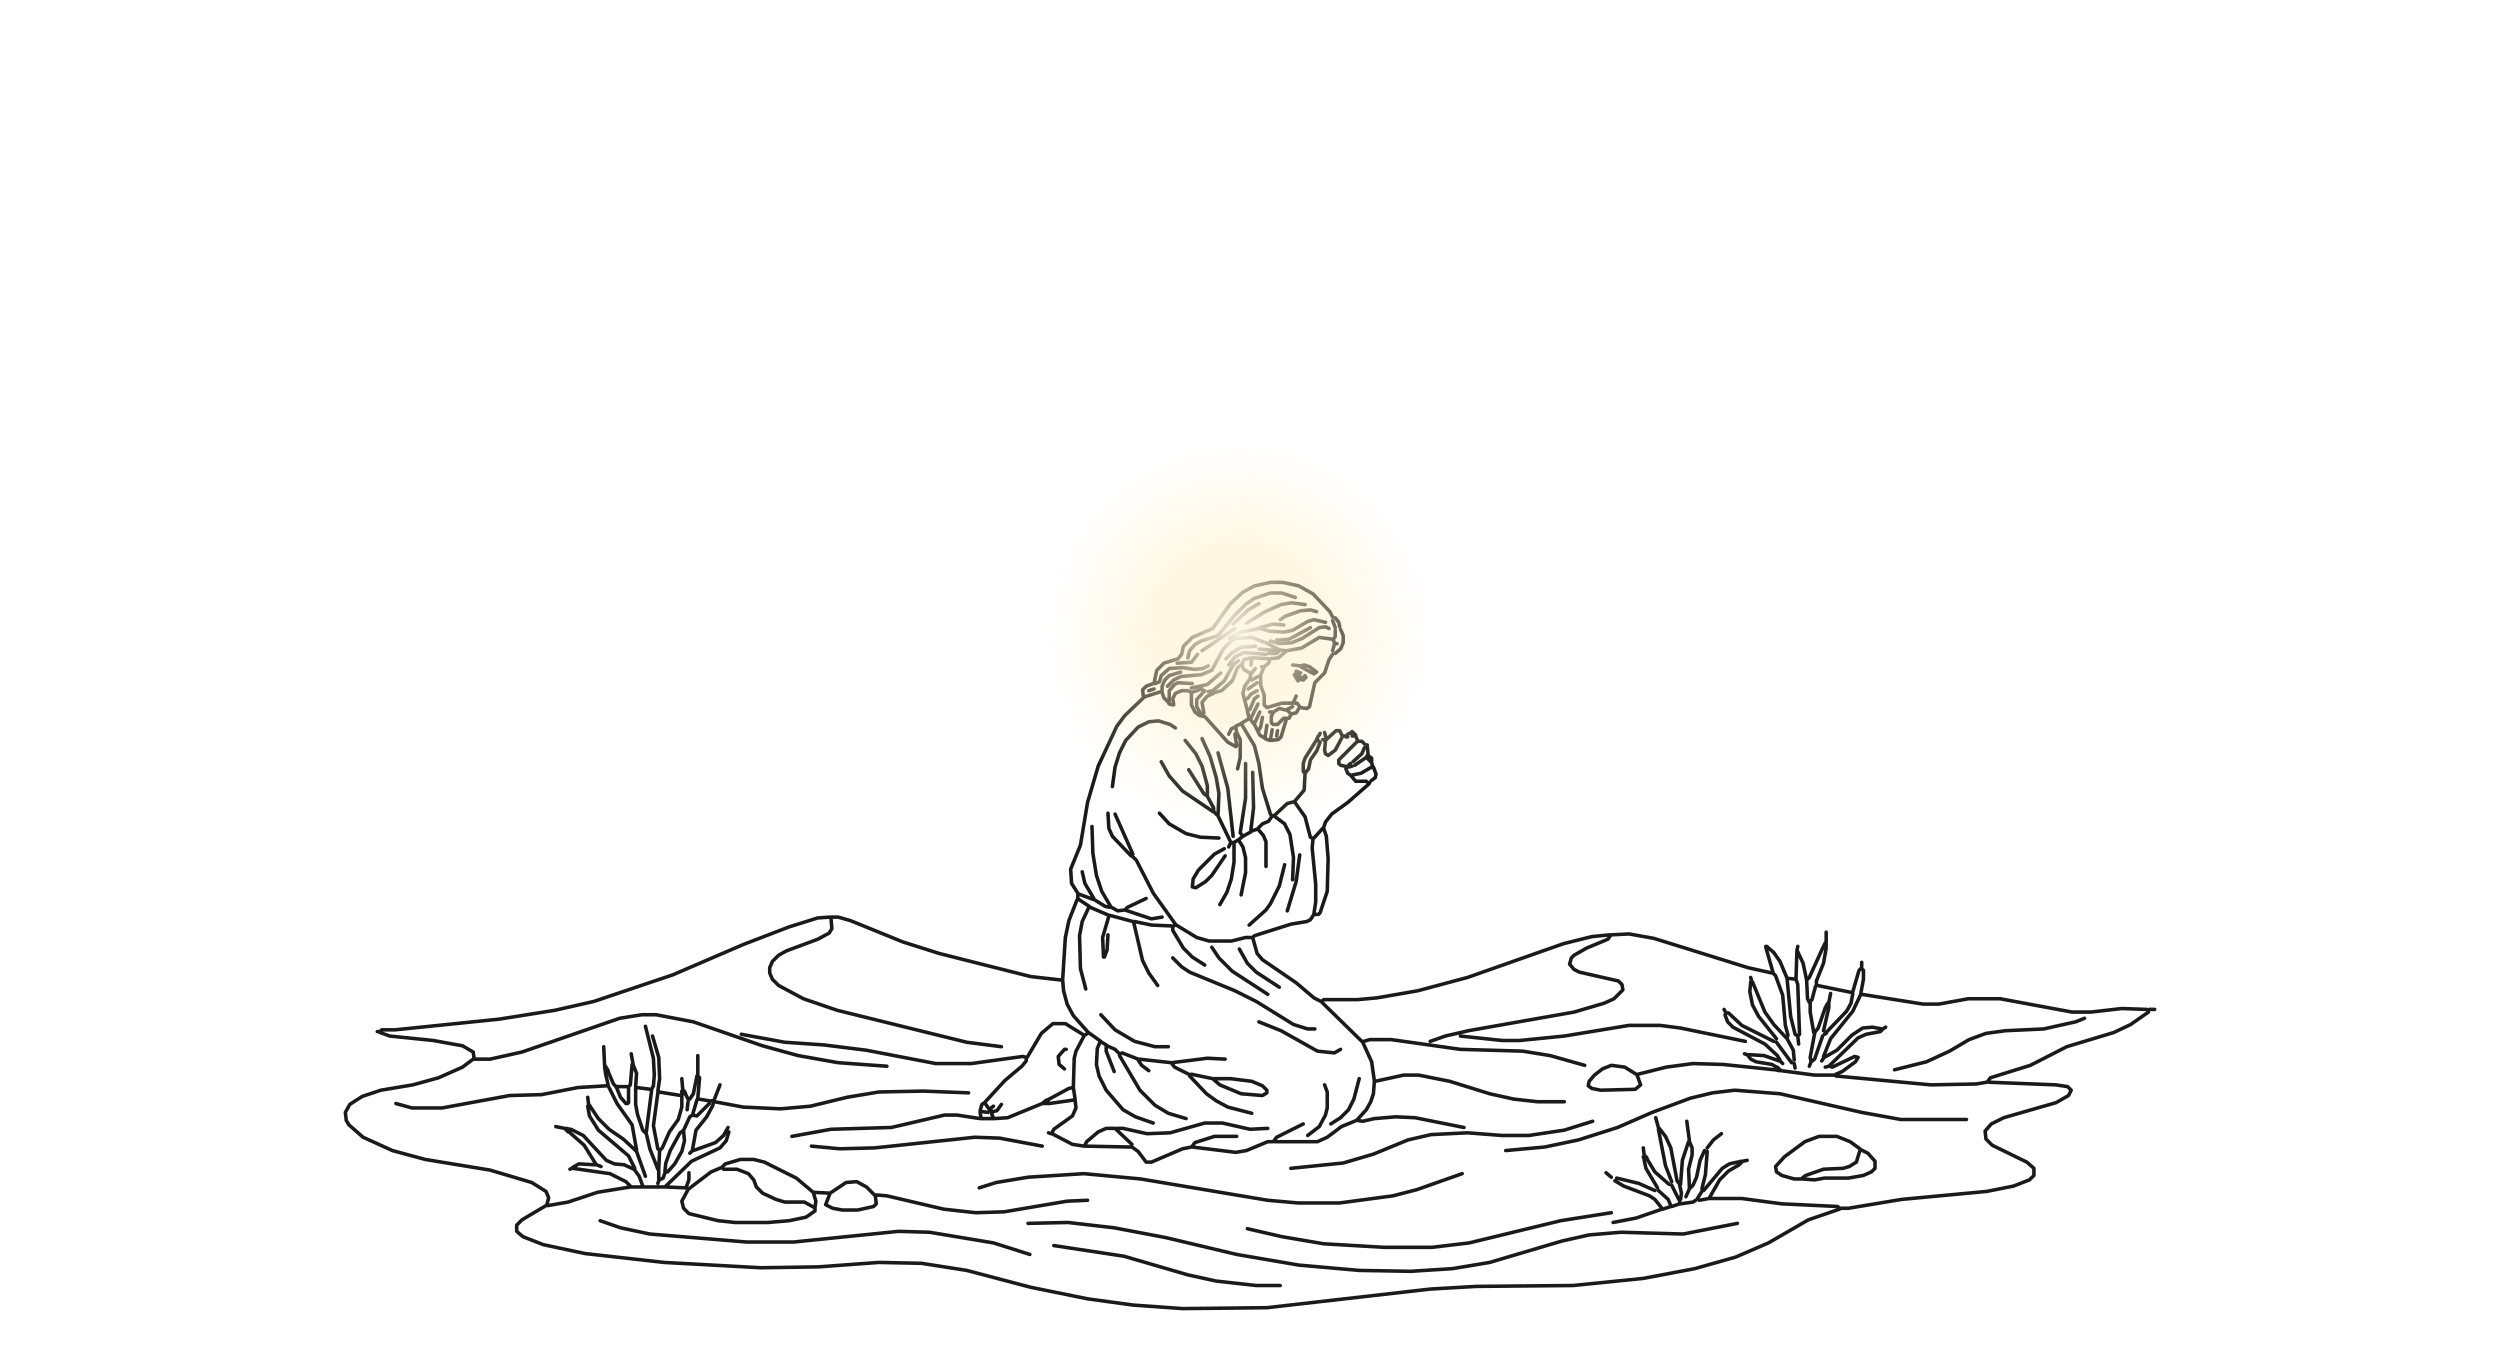
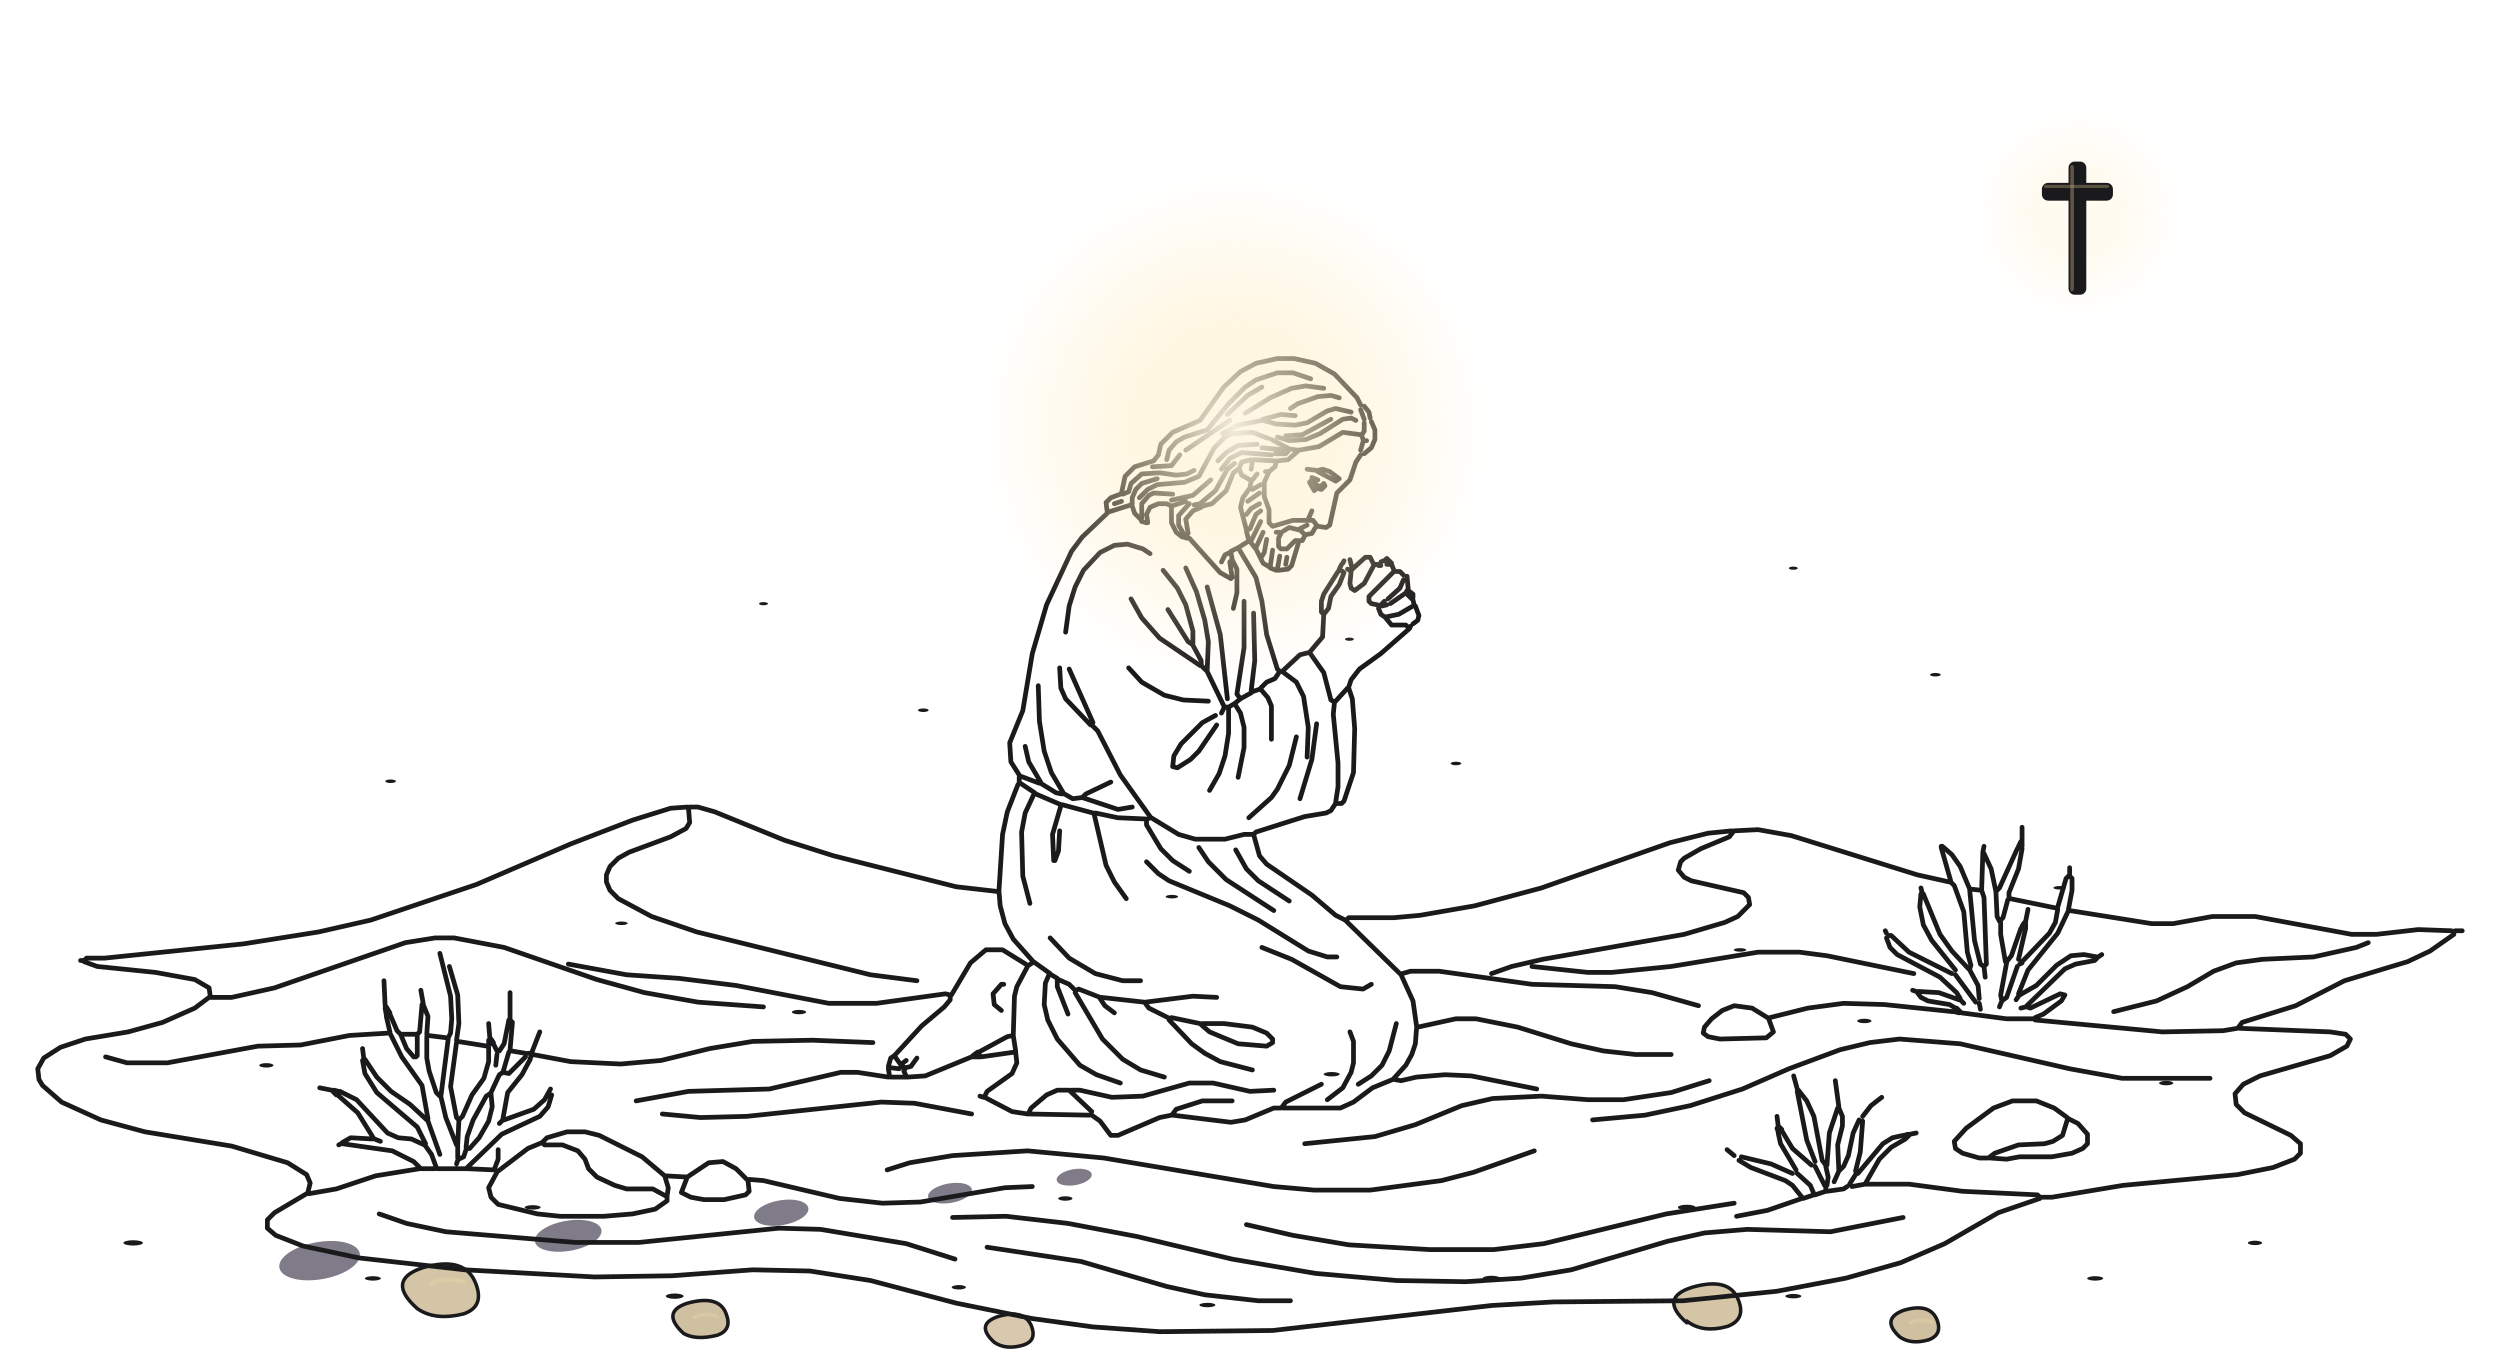
<svg xmlns="http://www.w3.org/2000/svg" width="2816" height="1536" viewBox="0 0 2816 1536">
  <defs>
    <radialGradient id="haloGrad" cx="50%" cy="50%" r="50%">
      <stop offset="0%" stop-color="#fff7e6" stop-opacity=".95" />
      <stop offset="45%" stop-color="#ffeec2" stop-opacity=".45" />
      <stop offset="100%" stop-color="#ffeec2" stop-opacity="0" />
    </radialGradient>
  </defs>
  <style>#halo{transform-box:view-box;transform-origin:1395px 715px;
          animation:haloPulse 3.4s ease-in-out infinite}
    @keyframes haloPulse{
      0%,100%{opacity:.35;transform:scale(.9)}
      50%    {opacity:.7; transform:scale(1.06)}
    }
-     @media (prefers-reduced-motion:reduce){#halo{animation:none;opacity:.5}}</style>
-   <path id="LineArt" fill="none" stroke="#1a1a1c" stroke-linecap="round" stroke-linejoin="round" stroke-width="4" d="m1454 1316 59-6 34-10 39-16 26-6 41-2 39 3h30l40-6 32-10m-276-436 2-1m-707 489-12 5-25 19m37-24 4-4 17-5h15l12 3 36 18 19 16m-103-28 2 2h15l13 5 6 7 3 8 7 7 15 7 10 3h22l11 6m955 2-29 10-26 5M662 1236l1 8m1206 27 7 9 6 13 7 37 3 4M768 1231v-2m1 3h2m164 112-19-1m19 1-5 13 8 4 11 2h17l18-4 3-3-1-9m-51-3 18-12 12-1 11 6 9 9m277-159 2-1 18 7m27-413 2 6 4 4m-7-11-19 6m197 43 1-2m-262 336-16-18-7-13-4-15-1-12m29 59 14 10m171-303 1 40-3 25m-170 239-3 7-1 18 3 13 8 16 19 22 14 8 20 7m-58-91 5 3m190 109h48l11-5 16-12 17-7m323 41 1 3m51-20 3 7v8l-4 16 1 22m-464-606-21-2m-191 290-12-8m13 9 21 9m8 241 18 17m183-386-8 2-15 14m23-16 11-13 1-19m-12 32 12 17 6 23 2 1m-43-25h-2m2 0 12 9 6 12 4 26-1 25m-657 252-14 14-5-1m650-422-5-2m66 100 2-6 7-9 18-13 24-21m-142 59-3-4 6-39v-39m-3 82-5 4m5-4 9-5m95-227v7l-2 3m-760 608v-10m630-400 1-24-3-18-7-24-9-20m17 86-4-4m5 5 14 29m-669 277 16 2m700-308-2-2-9-29-4-28-5-20-15-25m35 104-4 6-7 3-5 5m643 268-4 1m-86-14 17 1 17 6m-35-6 3 4 6 3 18 3 5 3m-456-343 1 4m297 347-13-8-15-2-10 4-9 7-6 7-1 5 4 3 10 2 39-1 6-5-4-11m1-1 32-8 30-4 34 1 58 6m-1231 30v12l-4 14-10 14-8 18-3 3m24-62-25-4m1140 129-9 3m-408-565 7 1 3-2 6-27 11-11 5-15 4-6m38 143h-12l-5-6m18 7 2 2m454 213-27-6-106-33-28-5-20 1m182 42-8-28m8 29 3 3 8 22 3 34 3 11-1 3M636 1271l-10-2m900-407 13-9m274 200-20 2-32 8-108 38-56 15-46 8-22 2h-38l-2 2m325-74-3 4-24 10-14 8-3 3-2 7 5 6 6 3 44 10 4 4 1 6-10 10-11 5-34 10-119 21-26 6-17 6m-397-167-7-11-1-16 11-27 8-48 12-41 21-45 9-12 21-20m-74 222v4m1-5 16 6m-804 149h-2m3 0 2-2h15l117-12 63-10 44-10 89-30 79-34 52-20 32-10 14-1m-507 130 11 4 49 5 33 6 12 7 1 7m194 83 6-47m-7 48-3-3-6-18-2-11v-18m26 104-1 3m1346-216 7-24 2-2m-667-349-18-1m19 2-1 4-5 4m7-9 9-1 8-7m-721 422 9 36 1 19-1 12-2 4m1684-90-28-1-35 4h-21l-81-15h-36l-33 6h-18l-69-11M708 1242v-18m467 18 4-3m-5 4-39 16-15 1m55-17h6m742 50 7-9 9-7m-479-493-3 7m600 271v4m-4 2-15 33-3 3m-490-240-12 7-10 2m24-9 3 8-1 4-4 3m-89-87h-12l-17 5-3-3v-11l-4-11v-12l4-9m34 41h3l3 4m60 62 10-9 3-7M534 1193h18l36-8 110-38 25-4h16l42 8 78 27 40 11 45 8 55 4m-466-8-12 9-27 12-29 8-36 6-21 7-14 9-5 9 1 9 3 5 16 14 33 15 37 10 73 12 47 14 16 10 3 7-2 8m870-522-2-1m3 2-4 10-7 10-2 10-4 5m-80 78 5-3m367 295h-30l-27-3-27-6-45-14-35-7h-17l-32 7m-113-417 5-3 8 2m-110 67 17 27 3 2m558 446-5 8m-595-562v-10l6-7 4-2 16 1m-26 18v2m165 45-12 19-2 6v9l2 2m13-38 2-4m-132-25h2m-644 533h12m722-527-6 6h-5l-2-2v-7l2-4m12 6h2m-105 483 49 6 12-2 24-10h6m-278-95-4-1-58 8h-40l-78-15-48-6-44-3-49-9m321 27v3l-5 6-19 16-23 25m48-51 16-27 13-11h14l21 13m-544 148-5-2m1220 44-9 3m-606-320 10 43 7 14 10 14m-28-72-26-7m28 7 19 4 23 1m777 47v-6m0 7 2 2v10l-3 16m-82-17 9 1m-843 137 1 2m-1-3 24-13 5-1m133 67-10 2-35 15h-6l-9-12-7-5m749-220-1 31m-597-127v-28l-3-7-6-7m31-201-7-1m8 1 17-3 20-12 15 2m38 133 1-2m-1 2 5 5m-250 348-8-6-4-6m-33-162-7 24 1 22m625 192-3-11m-364-564-3-6-19-20-16-9-18-4h-14l-18 4-13 7-14 13-20 28-23 10-10 10-2 9-4 5-16 5-8 8-3 14m223 94-4 1m535 297 6-26m-667-295-2-13 2-2m-1 16-9-5-26-29m84-75-15-8m494 572-5 11-4 19-4 9-4 4m122-273-1 5m96 89-2 2-16 3-9 4-32 31M750 1320h2l8-9 8-14 3-12-1-11m551-480-4-1-1-2m-400 552 3 10-1 7m586-653-3-8m-758 597-2-2-5-26 5-37m2 65-1 21m-27 1 5 7 4 11m-10-19-11-5-11-1-9-4-26-28-14-7m645-487-1-8 4-4 8-3m100-21 2 5 7 4m-42 156-34-23-15-17-9-16m237-1v-3l-4-3m-180-72 5-1m-110 139 20 45m686 347-2 2m1-3-3 1m5-1 5-1m-570-558-4 3-6 15-12 11-8 2m500 492 8 41 7 18m-476-565-5 7-2 8 5 19m45-1 6-3m85 54-1-11m-737 406-7 13-12 15-4 22m493-3-51-1m189-235h-8l-16 4h-25l-14-4-23-14m86 14 5 18 6 7 38 26 20 17 8 4m-77-72 2-2 41-13 18-3 4-2 4-6m-225 177-9-23v-5m30-214 4 4 19 37 25 35m116-307-2 2h-9m-208 431-9 17-2 8-1 33m306-362-5-1-2-2v-4l21-21m-754 403-3-6m1649-95h6m-612 189-6-5m-1005-81 7-18m1091 64-7 21-2 27m10-49-3-22m-407-428-1 10 1 4 3 2 8-6 8-15m-20 4-2-1m-747 496 4-2 2-6m461-82-28 4m741 54-2 26-4 16M741 1229l2-14-1-24-7-24m1157 168 2 9-1 7m26-10 21-25 8-5 9-2m-1039 52v3l-10 7-19 4-24 2h-37l-19-2-33-8-6-6-2-8 7-13m731-615h-2m-820 498-33 2-41 8-36 1-76 14h-34l-18-5m1102-24-1 13-3 9-5 9-10 11m-80-451-6 20-3 3-8 1m18-25h2l2-4m88 78 1-2m519 238-2 10m-42 68-17-23m-133 167 11 10 3 7m-669-344-9 23-4 19-3 47m29-80-7 15-3 16 1 37 6 23m44-89-8 1-7-4m15 3 30 10 12-2m-42-8 3-3 21-10m-30 177 23 39 17 17 15 9 20 6m-217 0h-13m362 6-30 15-3 4m-663 53-22-1m664-584-4 5m563 347-1-4m-29 42 3 8 6 6 36 19 14 13 3 5m-60-53h2l15 14 36 18m-477-313-3 3m-109-104-1 5m648 298-2 4m3-5v-11m3 80v4m-1-4-2 3m67 24-3 2M717 1295l-5-28-17-24-10-20m31 73-14-13-16-11-12-12-10-15m845-539-1-5-4-5m-144 200v-11l-6-22-7-14-12-15m25 63 7 13v3m680 197 39 8m-40-9v-4l8-20 3-17m-701-265-2-12 6-7 7-3m27 85 3-13v-20l-4-8m612 380-3-3m2 4-4-1m6 1 38 5h23m-546-385 2-2 4 4m-418 414 5 7m-5-7-3 2-2 7m156-65-4-4-9-4m678 172-11 2m11-2 12-21 10-10 12-7m-34 38h37l45 6 63 3 2 2m-663-552 8-16m-707 543-5-5-18-9-42-6m65 21-37 6-33 11-23 4m800-534-4-8m4 8 2 4 5 3m-7-7 3-5 2-11m-637 431-5 17m-165 102-27 16-6 6v7l7 6 23 9 47 10 89 10 109 6 65-1 68-5 48 1 51 8 72 19 64 13 51 7 56 4 95-1 184-21 52-3 109-1 79-8 58-11 46-13 37-16 45-26 35-12m-592-418 10-11m40-98h4l3 3m-8-4-2-5m-856 482-13-21-17-15m1397-146-2-4-1-21m4 24 2-2 4-15m-6 19v10l4 23m-507 10 7-2h24l78 11 70 2 31 5 39 11m453 19-12 2-51 1-107-10m171 6 3-4 45-14 41-21 53-16 19-9 20-14M936 1034l1 12-3 5-13 7-35 13-9 5-7 7-3 7v6l3 7 7 7 28 15 38 13 146 36 39 5m285-364 6-13m-7 13-3-4m7 123-6 2m625 168-4-19-6-13M804 1242l-1 2m2-3 32 6 42 2 34-3 41-10 36-6 50-1 51 2m-342 88 1-9 5-14 11-20 3-2m617-324-2 4m3-5h2m504 407 14-2 3-2m-1129-56 25-9 9-8 5-9m-108-71-2 23-2 2m5-26-2-11m2 12 4 10-1 15m1310-48-1-9m-507-337h-2m509 337 2-2-2-56-2-6m2 64-3-2-5-20-4-42m-614-355 2-5 8-2m-25 86 3-6 4-2m-37-43-12 4m137 165-1 10 4 41v20l-2 13m-694 183 2 2-2 23m718-501 6-5 3-7v-8l-3-7m311 618 25 6 18 8m-555-563v-5l3-7 5-5 13-4m573 582-4 9m-625-384-21-22-4-9-1-17m73 128v4l12 20 10 10 14 9m-35-44 2-1m71-96 5 8 3 12v17l-5 25m-622 313v8l-3 8m-5-122 1 12m760 35 6 1 13-3 24-2 22 1 55 11m-309-58 19 20 11 8 13 7 27 7m-68-44 24 5m-617 122h-24m25-1 29-28 32-15 7-8 3-10m-49-44-2-3m1298-18 7-3 15-11 3-5-4-1-25 12-3-1m-1424 71 3 3m1433 86h9l60-10 96-9 30-6 18-7 5-5v-8l-8-7-39-19-7-7-1-9 7-8 14-7 59-17 14-8 3-6-4-4-13-2-76-3m-144-99-9 19-25 31-8 20m0 2-2 3m3-4 14-8 17-17 12-8 11-1 11 2m-725-415-6 5-10 18-13 11m-579 460 12 2m449-187-1 17-3 8m608 223-1-8m2 9 2 2m-343-475-3-6h-4l-11 10m19-4h2m-257 442h7l27 6 26-1 39-11h20l31 7 20-1m-627-31h2m447-218-5-1-13-8m19 8-10-17-6-18-4-25-1-30m-112 322-1 2 2 4m-1-7-2-1m3 1 4-1 5-7m-191-211h7l14 4 59 24 41 13 103 26 35 4m-416 192-3 3m758-125 10 22 3 21m-158-267v21l-3 19-5 15-8 14m152-190h-3m-113-87-1 7m-305 504 1 6m916-65-1-11-7-13m-550-372-3 5-5 1m-669 385v22m606-392 1 6m619 344-14-15-10-14-14-34m113 13-2 11-5 9-23 24m-190 175-13-22-2-9m120-201-1 11 3 15 7 13 20 25m39 26-1-5 5-27m-4 32-2 5m2-5 4-3 9-26m-821-155-10-17-3-13m284-258-1-3m519 477 1 5m-130 152v-3m-541-546-5-4-4-8v-14m10 26 3 1m-713 510 2-1m71 0-7-14-34-29-10-16-2-11m744-436-8 5m83 215h4l2-2 8-24 1-37-2-25-3-9m328 397 10 6 29 11 6 4 8 10M708 1224h-14m531-60-3 2m-437 46-4 20-4 6m562-28-16-8-3-4m-205 51 4-3m233-443-4-7v-8l9-10m135 47 2 8m-101 447h-25l-22 7-3 4m-573-18 7-15 3-2m581-506-6 3-9 1-14-2-15 1-9 8-2 7-5 2m126 47-2 14m-697 446 4 17 9 23m690-484 2-11m70-96-2 7m-103 82-6 3m665 346-2 1m-164 186-8-16m-896 11 12 1 64 15 36 4 32-1 71-12 23-1m-555-40-18-1-7 4m37-107-1-6m1 7 3 13m1257-85 1 2m-526-355-4 3-5 12-2 1m-764 472-4-1m767-470 2 8m-632 432-1 9m1270-87 4-5 8-23m-602-331-4-4m518 388-3-1m-1283 14 3 5m739-455h-3m-236 525 2-4 21-15 4-9-1-9m-27 38-3-1m4 1 23 12 13 2m-10-53-2-13m-492 72 10 28m762-196 45 44m-101-371h-3m450 532-16-14-9-15m-633-15 2-4 13-11 9-4h10m-549-28h-2l-6-7-5-12m686-31-20-1-40 5m-37-4 36 4m197-331 2 5 3 2m468 193h1m0 0 8 7 7 10 8 19m-645 113h18l24 3 12 5 5 5v3l-5 3-24-2-24-10-7-6m638-21 3 3m-903 54 8 1 2-2m-421-27-3-3-6-14m419 53-26-4h-14l-60 14-68 2-44 8m430-487-1-6 3-6 7-3h7l4 2m-20 13v1m87-29 1 1 7-4m-737 417 1 21m1534 61h-74l-44-8-92-21-51-4-25 3-25 6-43 16-39 17-44 14-38 8-44 4m-291 88 39 9 47 8 68 4h54l42-5 103-25 57-9m142 12-61 12-70-2-36 3-31 7-81 24-42 7-47 3-58-1-68-6-70-12-80-19-58-11-52-6-45 1m938-83 8 4 8 9v8l-4 4-9 4-17 3h-27l-11 2-14-1m0-1 4-3 20-7 22-1 7-2 8-5 4-13m-66 32h-8l-14-4-6-4-1-6 10-11 23-17 16-6h20l15 6 11 8m-908 109 79 12 72 21 32 7 45 5h27m-766-73 23 8 33 7 109 9h53l118-12 35 1 72 12 41 13m156-234h-15l-23-6-22-13-16-17m-326 148 32 3 39-1 113-12 28 1 48 9m198-443 11 40 6 54m256 225 47 5h20l50-5 73-12h35l23 3 73 15m-467 93 11-7 9-9 6-12 6-23m-72-542-15-5h-13l-18 6-9 6-14 14-18 22-19 6-7 4-6 7-2 8m-85 145 3-22 5-16 7-14 14-15 12-6 11-1 13 4 6 4m41 247 8 12 15 15 40 26m53 39h-8l-16-5-42-26-24-12-51-21-9-6-10-10m144-329 4-1 6 2 8 6-3 2-15-8m-1-1-8-1m-37-42 15-4 12 1m47-3-13-3-7 2-17 10-10 2-16-1-11-3m-34 11 13-7 20-4m41 51 8 5 3-3m-12-1 4 7 2-2 4 1 3-3-1-2m664 444 36-9 26-12 22-13 19-7 22-3 43-2 36-8 10-4m-909-324-1 6m59-121-4-2-7 1-19 12-12 5-14 1-10-3m79 460-7 4-19-2-41-23-25-10m-315 187 19-6 36-6 63-4 64 6 143 24 34 3h47l60-8 27-7 51-18m-268-366-11 6-18 18-6 10-1 9 4 1 11-7 7-7 15-22m-65-191 7-7 8-4 23-2 12-5 13-24 9-9 6-3 17-1 13 5m60-34-7-2-11 1-17 6-6 4m5 276-6 24-10 20-5 7-19 17m-208 162-6-5-1-9 7-8h2m148-445-7 9-16 1m-20 169 11 12 19 11 16 4 21 1m31-242 21-13 18-8 12-2 15 2m-20 345 10-33 4-30m-23 149-26-17-10-10-9-16m30-332-25-2-10 5-7 9m5-46 17-16 12-7m20 41 14-1 24-13m-122 26 37-25m-16 50-15 13-18 4m64 1 10-7m-11 18 4-5 7-4m-35-36 7-7 10-6 16-1m78 494 3 8v18l-2 8-7 13-13 10m-179-501 6-2m160-20 5 2" class="lit-stroke-draw" pathLength="1000" />
-   <g class="lit-overlay">
-     <circle id="halo" cx="1395" cy="715" r="215" fill="url(#haloGrad)" />
+     @media (prefers-reduced-motion:reduce){#halo{animation:none;opacity:.5}}
+     .sand-p{transform-box:view-box;animation-name:sandBlow;animation-timing-function:linear;animation-iteration-count:infinite}
+     .sand-p.up{animation-name:sandSwirl}
+     @keyframes sandBlow{0%{opacity:0;transform:translate(0,0)}14%{opacity:.85}55%{transform:translate(160px,-70px);opacity:.6}100%{opacity:0;transform:translate(320px,-150px)}}
+     @keyframes sandSwirl{0%{opacity:0;transform:translate(0,0)}12%{opacity:.8}40%{transform:translate(150px,-140px);opacity:.7}72%{transform:translate(250px,-220px);opacity:.4}100%{opacity:0;transform:translate(360px,-320px)}}
+     @media (prefers-reduced-motion:reduce){.sand-p{animation:none;opacity:.5}}
+     #crossGlow{transform-box:view-box;transform-origin:2340px 240px;animation:crossPulse 3.8s ease-in-out infinite}
+     @keyframes crossPulse{0%,100%{opacity:.26;transform:scale(.92)}50%{opacity:.52;transform:scale(1.05)}}
+     @media (prefers-reduced-motion:reduce){#crossGlow{animation:none;opacity:.4}}</style>
+   <g class="lit-overlay" id="cross">
+     <circle id="crossGlow" cx="2340" cy="240" r="120" fill="url(#haloGrad)" opacity=".5" />
+     <rect x="2330" y="182" width="20" height="150" rx="7" fill="#1a1a1c" />
+     <rect x="2300" y="206" width="80" height="20" rx="7" fill="#1a1a1c" />
+     <path d="M2334 188 V326" fill="none" stroke="#b9a07a" stroke-width="4" stroke-linecap="round" opacity=".45" />
+     <path d="M2304 210 H2374" fill="none" stroke="#b9a07a" stroke-width="3.5" stroke-linecap="round" opacity=".4" />
+   </g>
+   <g id="sand" class="lit-overlay" fill="#1a1a1c">
+     <ellipse class="sand-p" cx="150" cy="1400" rx="11" ry="3" style="animation-duration:12s;animation-delay:0s" />
+     <ellipse class="sand-p" cx="420" cy="1440" rx="9" ry="2.5" style="animation-duration:9s;animation-delay:1.5s" />
+     <ellipse class="sand-p" cx="760" cy="1460" rx="10" ry="3" style="animation-duration:14s;animation-delay:3s" />
+     <ellipse class="sand-p" cx="1080" cy="1450" rx="8" ry="2.5" style="animation-duration:10s;animation-delay:.8s" />
+     <ellipse class="sand-p" cx="1360" cy="1470" rx="9" ry="2.5" style="animation-duration:13s;animation-delay:4s" />
+     <ellipse class="sand-p" cx="1680" cy="1440" rx="10" ry="3" style="animation-duration:8.5s;animation-delay:2.2s" />
+     <ellipse class="sand-p" cx="2020" cy="1460" rx="9" ry="2.5" style="animation-duration:15s;animation-delay:1s" />
+     <ellipse class="sand-p" cx="2360" cy="1440" rx="9" ry="2.5" style="animation-duration:11s;animation-delay:3.5s" />
+     <ellipse class="sand-p" cx="600" cy="1360" rx="9" ry="2.5" style="animation-duration:11.5s;animation-delay:3.2s" />
+     <ellipse class="sand-p" cx="1200" cy="1350" rx="8" ry="2.5" style="animation-duration:13.5s;animation-delay:5.5s" />
+     <ellipse class="sand-p" cx="1900" cy="1360" rx="10" ry="3" style="animation-duration:10.5s;animation-delay:1.8s" />
+     <ellipse class="sand-p" cx="2540" cy="1400" rx="8" ry="2.5" style="animation-duration:15.5s;animation-delay:.6s" />
+     <ellipse class="sand-p up" cx="300" cy="1200" rx="8" ry="2.5" style="animation-duration:16s;animation-delay:5s" />
+     <ellipse class="sand-p up" cx="900" cy="1140" rx="8" ry="2.5" style="animation-duration:12.5s;animation-delay:2.8s" />
+     <ellipse class="sand-p up" cx="1500" cy="1210" rx="9" ry="2.5" style="animation-duration:14.5s;animation-delay:6s" />
+     <ellipse class="sand-p up" cx="2100" cy="1150" rx="8" ry="2.5" style="animation-duration:9.5s;animation-delay:4.5s" />
+     <ellipse class="sand-p up" cx="2440" cy="1220" rx="8" ry="2.5" style="animation-duration:13s;animation-delay:1.4s" />
+     <ellipse class="sand-p up" cx="700" cy="1040" rx="7" ry="2" style="animation-duration:15s;animation-delay:3.6s" />
+     <ellipse class="sand-p up" cx="1320" cy="1010" rx="7" ry="2" style="animation-duration:12s;animation-delay:6.2s" />
+     <ellipse class="sand-p up" cx="1960" cy="1070" rx="7" ry="2" style="animation-duration:16.5s;animation-delay:2.2s" />
+     <ellipse class="sand-p up" cx="2320" cy="1000" rx="7" ry="2" style="animation-duration:11s;animation-delay:5.4s" />
+     <ellipse class="sand-p up" cx="440" cy="880" rx="6" ry="2" style="animation-duration:17s;animation-delay:1s" />
+     <ellipse class="sand-p up" cx="1040" cy="800" rx="6" ry="2" style="animation-duration:14s;animation-delay:4.8s" />
+     <ellipse class="sand-p up" cx="1640" cy="860" rx="6" ry="2" style="animation-duration:18s;animation-delay:2.6s" />
+     <ellipse class="sand-p up" cx="2180" cy="760" rx="6" ry="2" style="animation-duration:15.5s;animation-delay:6.8s" />
+     <ellipse class="sand-p up" cx="860" cy="680" rx="5" ry="1.8" style="animation-duration:19s;animation-delay:3s" />
+     <ellipse class="sand-p up" cx="1520" cy="720" rx="5" ry="1.8" style="animation-duration:16s;animation-delay:.4s" />
+     <ellipse class="sand-p up" cx="2020" cy="640" rx="5" ry="1.8" style="animation-duration:20s;animation-delay:5.8s" />
+   </g>
+   <g class="lit-overlay" id="footprints" fill="#170f28" fill-opacity=".55">
+     <ellipse cx="360" cy="1420" rx="46" ry="21" transform="rotate(-10 360 1420)" />
+     <ellipse cx="640" cy="1392" rx="38" ry="17" transform="rotate(-10 640 1392)" />
+     <ellipse cx="880" cy="1366" rx="31" ry="14" transform="rotate(-10 880 1366)" />
+     <ellipse cx="1070" cy="1344" rx="25" ry="11" transform="rotate(-10 1070 1344)" />
+     <ellipse cx="1210" cy="1326" rx="20" ry="9" transform="rotate(-10 1210 1326)" />
+   </g>
+   <g class="lit-overlay" id="stones" stroke="#1a1a1c" stroke-width="4" stroke-linejoin="round">
+     <g>
+       <path d="M470 1474 q-36 -32 6 -46 q48 -14 60 18 q10 26 -14 34 q-32 8 -52 -6 Z" fill="#b2955f" fill-opacity=".55" />
+       <path d="M486 1446 q16 -9 36 -2" fill="none" stroke="#e6d3a6" stroke-width="5" stroke-opacity=".5" stroke-linecap="round" />
+     </g>
+     <g>
+       <path d="M770 1502 q-26 -24 4 -34 q36 -10 44 12 q7 18 -10 24 q-24 6 -38 -2 Z" fill="#a98c56" fill-opacity=".55" />
+       <path d="M782 1484 q11 -6 26 -1" fill="none" stroke="#e6d3a6" stroke-width="4" stroke-opacity=".45" stroke-linecap="round" />
+     </g>
+     <g>
+       <path d="M1120 1512 q-22 -20 4 -29 q30 -9 38 11 q6 16 -9 21 q-20 6 -33 -3 Z" fill="#b2955f" fill-opacity=".5" />
+     </g>
+     <g>
+       <path d="M1900 1490 q-32 -28 6 -40 q42 -12 52 14 q9 22 -12 30 q-28 8 -46 -6 Z" fill="#b2955f" fill-opacity=".55" />
+       <path d="M1918 1464 q13 -8 32 -2" fill="none" stroke="#e6d3a6" stroke-width="5" stroke-opacity=".5" stroke-linecap="round" />
+     </g>
+     <g>
+       <path d="M2140 1506 q-22 -20 4 -30 q30 -9 38 11 q6 16 -9 22 q-20 6 -33 -3 Z" fill="#a98c56" fill-opacity=".55" />
+       <path d="M2152 1490 q10 -5 24 -1" fill="none" stroke="#e6d3a6" stroke-width="4" stroke-opacity=".45" stroke-linecap="round" />
+     </g>
+   </g>
+   <g id="figCuar" transform="translate(1408 1500) scale(1.34) translate(-1408 -1474)">
+     <path id="LineArt" fill="none" stroke="#1a1a1c" stroke-linecap="round" stroke-linejoin="round" stroke-width="4" d="m1454 1316 59-6 34-10 39-16 26-6 41-2 39 3h30l40-6 32-10m-276-436 2-1m-707 489-12 5-25 19m37-24 4-4 17-5h15l12 3 36 18 19 16m-103-28 2 2h15l13 5 6 7 3 8 7 7 15 7 10 3h22l11 6m955 2-29 10-26 5M662 1236l1 8m1206 27 7 9 6 13 7 37 3 4M768 1231v-2m1 3h2m164 112-19-1m19 1-5 13 8 4 11 2h17l18-4 3-3-1-9m-51-3 18-12 12-1 11 6 9 9m277-159 2-1 18 7m27-413 2 6 4 4m-7-11-19 6m197 43 1-2m-262 336-16-18-7-13-4-15-1-12m29 59 14 10m171-303 1 40-3 25m-170 239-3 7-1 18 3 13 8 16 19 22 14 8 20 7m-58-91 5 3m190 109h48l11-5 16-12 17-7m323 41 1 3m51-20 3 7v8l-4 16 1 22m-464-606-21-2m-191 290-12-8m13 9 21 9m8 241 18 17m183-386-8 2-15 14m23-16 11-13 1-19m-12 32 12 17 6 23 2 1m-43-25h-2m2 0 12 9 6 12 4 26-1 25m-657 252-14 14-5-1m650-422-5-2m66 100 2-6 7-9 18-13 24-21m-142 59-3-4 6-39v-39m-3 82-5 4m5-4 9-5m95-227v7l-2 3m-760 608v-10m630-400 1-24-3-18-7-24-9-20m17 86-4-4m5 5 14 29m-669 277 16 2m700-308-2-2-9-29-4-28-5-20-15-25m35 104-4 6-7 3-5 5m643 268-4 1m-86-14 17 1 17 6m-35-6 3 4 6 3 18 3 5 3m-456-343 1 4m297 347-13-8-15-2-10 4-9 7-6 7-1 5 4 3 10 2 39-1 6-5-4-11m1-1 32-8 30-4 34 1 58 6m-1231 30v12l-4 14-10 14-8 18-3 3m24-62-25-4m1140 129-9 3m-408-565 7 1 3-2 6-27 11-11 5-15 4-6m38 143h-12l-5-6m18 7 2 2m454 213-27-6-106-33-28-5-20 1m182 42-8-28m8 29 3 3 8 22 3 34 3 11-1 3M636 1271l-10-2m900-407 13-9m274 200-20 2-32 8-108 38-56 15-46 8-22 2h-38l-2 2m325-74-3 4-24 10-14 8-3 3-2 7 5 6 6 3 44 10 4 4 1 6-10 10-11 5-34 10-119 21-26 6-17 6m-397-167-7-11-1-16 11-27 8-48 12-41 21-45 9-12 21-20m-74 222v4m1-5 16 6m-804 149h-2m3 0 2-2h15l117-12 63-10 44-10 89-30 79-34 52-20 32-10 14-1m-507 130 11 4 49 5 33 6 12 7 1 7m194 83 6-47m-7 48-3-3-6-18-2-11v-18m26 104-1 3m1346-216 7-24 2-2m-667-349-18-1m19 2-1 4-5 4m7-9 9-1 8-7m-721 422 9 36 1 19-1 12-2 4m1684-90-28-1-35 4h-21l-81-15h-36l-33 6h-18l-69-11M708 1242v-18m467 18 4-3m-5 4-39 16-15 1m55-17h6m742 50 7-9 9-7m-479-493-3 7m600 271v4m-4 2-15 33-3 3m-490-240-12 7-10 2m24-9 3 8-1 4-4 3m-89-87h-12l-17 5-3-3v-11l-4-11v-12l4-9m34 41h3l3 4m60 62 10-9 3-7M534 1193h18l36-8 110-38 25-4h16l42 8 78 27 40 11 45 8 55 4m-466-8-12 9-27 12-29 8-36 6-21 7-14 9-5 9 1 9 3 5 16 14 33 15 37 10 73 12 47 14 16 10 3 7-2 8m870-522-2-1m3 2-4 10-7 10-2 10-4 5m-80 78 5-3m367 295h-30l-27-3-27-6-45-14-35-7h-17l-32 7m-113-417 5-3 8 2m-110 67 17 27 3 2m558 446-5 8m-595-562v-10l6-7 4-2 16 1m-26 18v2m165 45-12 19-2 6v9l2 2m13-38 2-4m-132-25h2m-644 533h12m722-527-6 6h-5l-2-2v-7l2-4m12 6h2m-105 483 49 6 12-2 24-10h6m-278-95-4-1-58 8h-40l-78-15-48-6-44-3-49-9m321 27v3l-5 6-19 16-23 25m48-51 16-27 13-11h14l21 13m-544 148-5-2m1220 44-9 3m-606-320 10 43 7 14 10 14m-28-72-26-7m28 7 19 4 23 1m777 47v-6m0 7 2 2v10l-3 16m-82-17 9 1m-843 137 1 2m-1-3 24-13 5-1m133 67-10 2-35 15h-6l-9-12-7-5m749-220-1 31m-597-127v-28l-3-7-6-7m31-201-7-1m8 1 17-3 20-12 15 2m38 133 1-2m-1 2 5 5m-250 348-8-6-4-6m-33-162-7 24 1 22m625 192-3-11m-364-564-3-6-19-20-16-9-18-4h-14l-18 4-13 7-14 13-20 28-23 10-10 10-2 9-4 5-16 5-8 8-3 14m223 94-4 1m535 297 6-26m-667-295-2-13 2-2m-1 16-9-5-26-29m84-75-15-8m494 572-5 11-4 19-4 9-4 4m122-273-1 5m96 89-2 2-16 3-9 4-32 31M750 1320h2l8-9 8-14 3-12-1-11m551-480-4-1-1-2m-400 552 3 10-1 7m586-653-3-8m-758 597-2-2-5-26 5-37m2 65-1 21m-27 1 5 7 4 11m-10-19-11-5-11-1-9-4-26-28-14-7m645-487-1-8 4-4 8-3m100-21 2 5 7 4m-42 156-34-23-15-17-9-16m237-1v-3l-4-3m-180-72 5-1m-110 139 20 45m686 347-2 2m1-3-3 1m5-1 5-1m-570-558-4 3-6 15-12 11-8 2m500 492 8 41 7 18m-476-565-5 7-2 8 5 19m45-1 6-3m85 54-1-11m-737 406-7 13-12 15-4 22m493-3-51-1m189-235h-8l-16 4h-25l-14-4-23-14m86 14 5 18 6 7 38 26 20 17 8 4m-77-72 2-2 41-13 18-3 4-2 4-6m-225 177-9-23v-5m30-214 4 4 19 37 25 35m116-307-2 2h-9m-208 431-9 17-2 8-1 33m306-362-5-1-2-2v-4l21-21m-754 403-3-6m1649-95h6m-612 189-6-5m-1005-81 7-18m1091 64-7 21-2 27m10-49-3-22m-407-428-1 10 1 4 3 2 8-6 8-15m-20 4-2-1m-747 496 4-2 2-6m461-82-28 4m741 54-2 26-4 16M741 1229l2-14-1-24-7-24m1157 168 2 9-1 7m26-10 21-25 8-5 9-2m-1039 52v3l-10 7-19 4-24 2h-37l-19-2-33-8-6-6-2-8 7-13m731-615h-2m-820 498-33 2-41 8-36 1-76 14h-34l-18-5m1102-24-1 13-3 9-5 9-10 11m-80-451-6 20-3 3-8 1m18-25h2l2-4m88 78 1-2m519 238-2 10m-42 68-17-23m-133 167 11 10 3 7m-669-344-9 23-4 19-3 47m29-80-7 15-3 16 1 37 6 23m44-89-8 1-7-4m15 3 30 10 12-2m-42-8 3-3 21-10m-30 177 23 39 17 17 15 9 20 6m-217 0h-13m362 6-30 15-3 4m-663 53-22-1m664-584-4 5m563 347-1-4m-29 42 3 8 6 6 36 19 14 13 3 5m-60-53h2l15 14 36 18m-477-313-3 3m-109-104-1 5m648 298-2 4m3-5v-11m3 80v4m-1-4-2 3m67 24-3 2M717 1295l-5-28-17-24-10-20m31 73-14-13-16-11-12-12-10-15m845-539-1-5-4-5m-144 200v-11l-6-22-7-14-12-15m25 63 7 13v3m680 197 39 8m-40-9v-4l8-20 3-17m-701-265-2-12 6-7 7-3m27 85 3-13v-20l-4-8m612 380-3-3m2 4-4-1m6 1 38 5h23m-546-385 2-2 4 4m-418 414 5 7m-5-7-3 2-2 7m156-65-4-4-9-4m678 172-11 2m11-2 12-21 10-10 12-7m-34 38h37l45 6 63 3 2 2m-663-552 8-16m-707 543-5-5-18-9-42-6m65 21-37 6-33 11-23 4m800-534-4-8m4 8 2 4 5 3m-7-7 3-5 2-11m-637 431-5 17m-165 102-27 16-6 6v7l7 6 23 9 47 10 89 10 109 6 65-1 68-5 48 1 51 8 72 19 64 13 51 7 56 4 95-1 184-21 52-3 109-1 79-8 58-11 46-13 37-16 45-26 35-12m-592-418 10-11m40-98h4l3 3m-8-4-2-5m-856 482-13-21-17-15m1397-146-2-4-1-21m4 24 2-2 4-15m-6 19v10l4 23m-507 10 7-2h24l78 11 70 2 31 5 39 11m453 19-12 2-51 1-107-10m171 6 3-4 45-14 41-21 53-16 19-9 20-14M936 1034l1 12-3 5-13 7-35 13-9 5-7 7-3 7v6l3 7 7 7 28 15 38 13 146 36 39 5m285-364 6-13m-7 13-3-4m7 123-6 2m625 168-4-19-6-13M804 1242l-1 2m2-3 32 6 42 2 34-3 41-10 36-6 50-1 51 2m-342 88 1-9 5-14 11-20 3-2m617-324-2 4m3-5h2m504 407 14-2 3-2m-1129-56 25-9 9-8 5-9m-108-71-2 23-2 2m5-26-2-11m2 12 4 10-1 15m1310-48-1-9m-507-337h-2m509 337 2-2-2-56-2-6m2 64-3-2-5-20-4-42m-614-355 2-5 8-2m-25 86 3-6 4-2m-37-43-12 4m137 165-1 10 4 41v20l-2 13m-694 183 2 2-2 23m718-501 6-5 3-7v-8l-3-7m311 618 25 6 18 8m-555-563v-5l3-7 5-5 13-4m573 582-4 9m-625-384-21-22-4-9-1-17m73 128v4l12 20 10 10 14 9m-35-44 2-1m71-96 5 8 3 12v17l-5 25m-622 313v8l-3 8m-5-122 1 12m760 35 6 1 13-3 24-2 22 1 55 11m-309-58 19 20 11 8 13 7 27 7m-68-44 24 5m-617 122h-24m25-1 29-28 32-15 7-8 3-10m-49-44-2-3m1298-18 7-3 15-11 3-5-4-1-25 12-3-1m-1424 71 3 3m1433 86h9l60-10 96-9 30-6 18-7 5-5v-8l-8-7-39-19-7-7-1-9 7-8 14-7 59-17 14-8 3-6-4-4-13-2-76-3m-144-99-9 19-25 31-8 20m0 2-2 3m3-4 14-8 17-17 12-8 11-1 11 2m-725-415-6 5-10 18-13 11m-579 460 12 2m449-187-1 17-3 8m608 223-1-8m2 9 2 2m-343-475-3-6h-4l-11 10m19-4h2m-257 442h7l27 6 26-1 39-11h20l31 7 20-1m-627-31h2m447-218-5-1-13-8m19 8-10-17-6-18-4-25-1-30m-112 322-1 2 2 4m-1-7-2-1m3 1 4-1 5-7m-191-211h7l14 4 59 24 41 13 103 26 35 4m-416 192-3 3m758-125 10 22 3 21m-158-267v21l-3 19-5 15-8 14m152-190h-3m-113-87-1 7m-305 504 1 6m916-65-1-11-7-13m-550-372-3 5-5 1m-669 385v22m606-392 1 6m619 344-14-15-10-14-14-34m113 13-2 11-5 9-23 24m-190 175-13-22-2-9m120-201-1 11 3 15 7 13 20 25m39 26-1-5 5-27m-4 32-2 5m2-5 4-3 9-26m-821-155-10-17-3-13m284-258-1-3m519 477 1 5m-130 152v-3m-541-546-5-4-4-8v-14m10 26 3 1m-713 510 2-1m71 0-7-14-34-29-10-16-2-11m744-436-8 5m83 215h4l2-2 8-24 1-37-2-25-3-9m328 397 10 6 29 11 6 4 8 10M708 1224h-14m531-60-3 2m-437 46-4 20-4 6m562-28-16-8-3-4m-205 51 4-3m233-443-4-7v-8l9-10m135 47 2 8m-101 447h-25l-22 7-3 4m-573-18 7-15 3-2m581-506-6 3-9 1-14-2-15 1-9 8-2 7-5 2m126 47-2 14m-697 446 4 17 9 23m690-484 2-11m70-96-2 7m-103 82-6 3m665 346-2 1m-164 186-8-16m-896 11 12 1 64 15 36 4 32-1 71-12 23-1m-555-40-18-1-7 4m37-107-1-6m1 7 3 13m1257-85 1 2m-526-355-4 3-5 12-2 1m-764 472-4-1m767-470 2 8m-632 432-1 9m1270-87 4-5 8-23m-602-331-4-4m518 388-3-1m-1283 14 3 5m739-455h-3m-236 525 2-4 21-15 4-9-1-9m-27 38-3-1m4 1 23 12 13 2m-10-53-2-13m-492 72 10 28m762-196 45 44m-101-371h-3m450 532-16-14-9-15m-633-15 2-4 13-11 9-4h10m-549-28h-2l-6-7-5-12m686-31-20-1-40 5m-37-4 36 4m197-331 2 5 3 2m468 193h1m0 0 8 7 7 10 8 19m-645 113h18l24 3 12 5 5 5v3l-5 3-24-2-24-10-7-6m638-21 3 3m-903 54 8 1 2-2m-421-27-3-3-6-14m419 53-26-4h-14l-60 14-68 2-44 8m430-487-1-6 3-6 7-3h7l4 2m-20 13v1m87-29 1 1 7-4m-737 417 1 21m1534 61h-74l-44-8-92-21-51-4-25 3-25 6-43 16-39 17-44 14-38 8-44 4m-291 88 39 9 47 8 68 4h54l42-5 103-25 57-9m142 12-61 12-70-2-36 3-31 7-81 24-42 7-47 3-58-1-68-6-70-12-80-19-58-11-52-6-45 1m938-83 8 4 8 9v8l-4 4-9 4-17 3h-27l-11 2-14-1m0-1 4-3 20-7 22-1 7-2 8-5 4-13m-66 32h-8l-14-4-6-4-1-6 10-11 23-17 16-6h20l15 6 11 8m-908 109 79 12 72 21 32 7 45 5h27m-766-73 23 8 33 7 109 9h53l118-12 35 1 72 12 41 13m156-234h-15l-23-6-22-13-16-17m-326 148 32 3 39-1 113-12 28 1 48 9m198-443 11 40 6 54m256 225 47 5h20l50-5 73-12h35l23 3 73 15m-467 93 11-7 9-9 6-12 6-23m-72-542-15-5h-13l-18 6-9 6-14 14-18 22-19 6-7 4-6 7-2 8m-85 145 3-22 5-16 7-14 14-15 12-6 11-1 13 4 6 4m41 247 8 12 15 15 40 26m53 39h-8l-16-5-42-26-24-12-51-21-9-6-10-10m144-329 4-1 6 2 8 6-3 2-15-8m-1-1-8-1m-37-42 15-4 12 1m47-3-13-3-7 2-17 10-10 2-16-1-11-3m-34 11 13-7 20-4m41 51 8 5 3-3m-12-1 4 7 2-2 4 1 3-3-1-2m664 444 36-9 26-12 22-13 19-7 22-3 43-2 36-8 10-4m-909-324-1 6m59-121-4-2-7 1-19 12-12 5-14 1-10-3m79 460-7 4-19-2-41-23-25-10m-315 187 19-6 36-6 63-4 64 6 143 24 34 3h47l60-8 27-7 51-18m-268-366-11 6-18 18-6 10-1 9 4 1 11-7 7-7 15-22m-65-191 7-7 8-4 23-2 12-5 13-24 9-9 6-3 17-1 13 5m60-34-7-2-11 1-17 6-6 4m5 276-6 24-10 20-5 7-19 17m-208 162-6-5-1-9 7-8h2m148-445-7 9-16 1m-20 169 11 12 19 11 16 4 21 1m31-242 21-13 18-8 12-2 15 2m-20 345 10-33 4-30m-23 149-26-17-10-10-9-16m30-332-25-2-10 5-7 9m5-46 17-16 12-7m20 41 14-1 24-13m-122 26 37-25m-16 50-15 13-18 4m64 1 10-7m-11 18 4-5 7-4m-35-36 7-7 10-6 16-1m78 494 3 8v18l-2 8-7 13-13 10m-179-501 6-2m160-20 5 2" class="lit-stroke-draw" pathLength="1000" />
+     <g class="lit-overlay">
+       <circle id="halo" cx="1395" cy="715" r="215" fill="url(#haloGrad)" />
+     </g>
  </g>
</svg>
